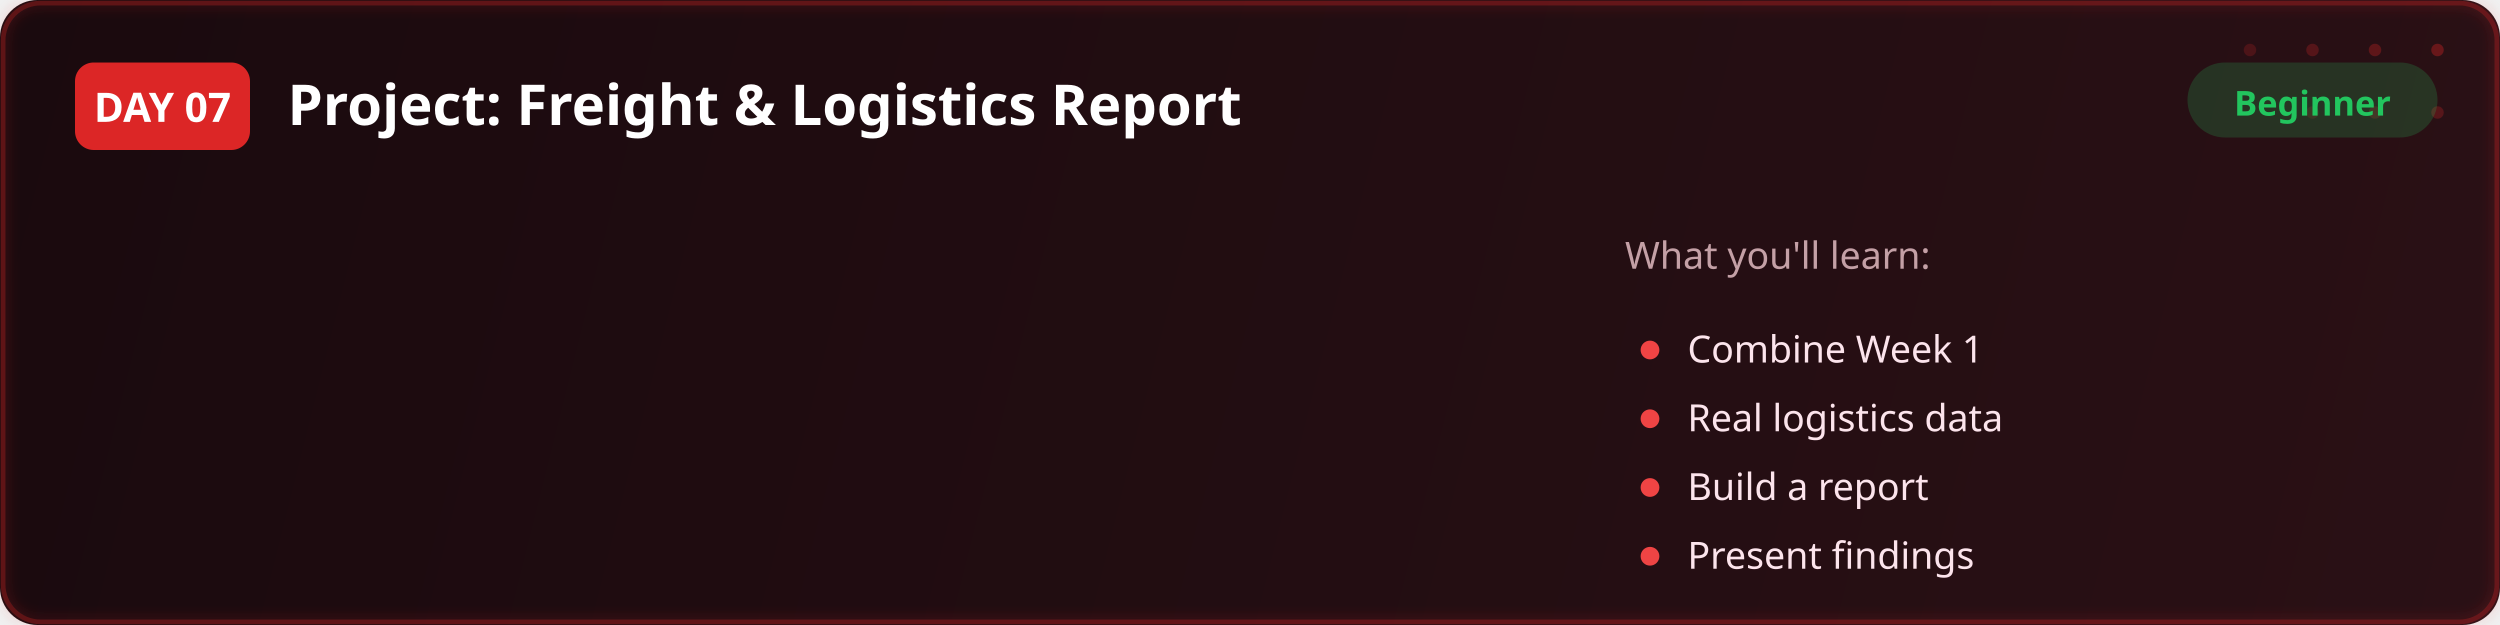
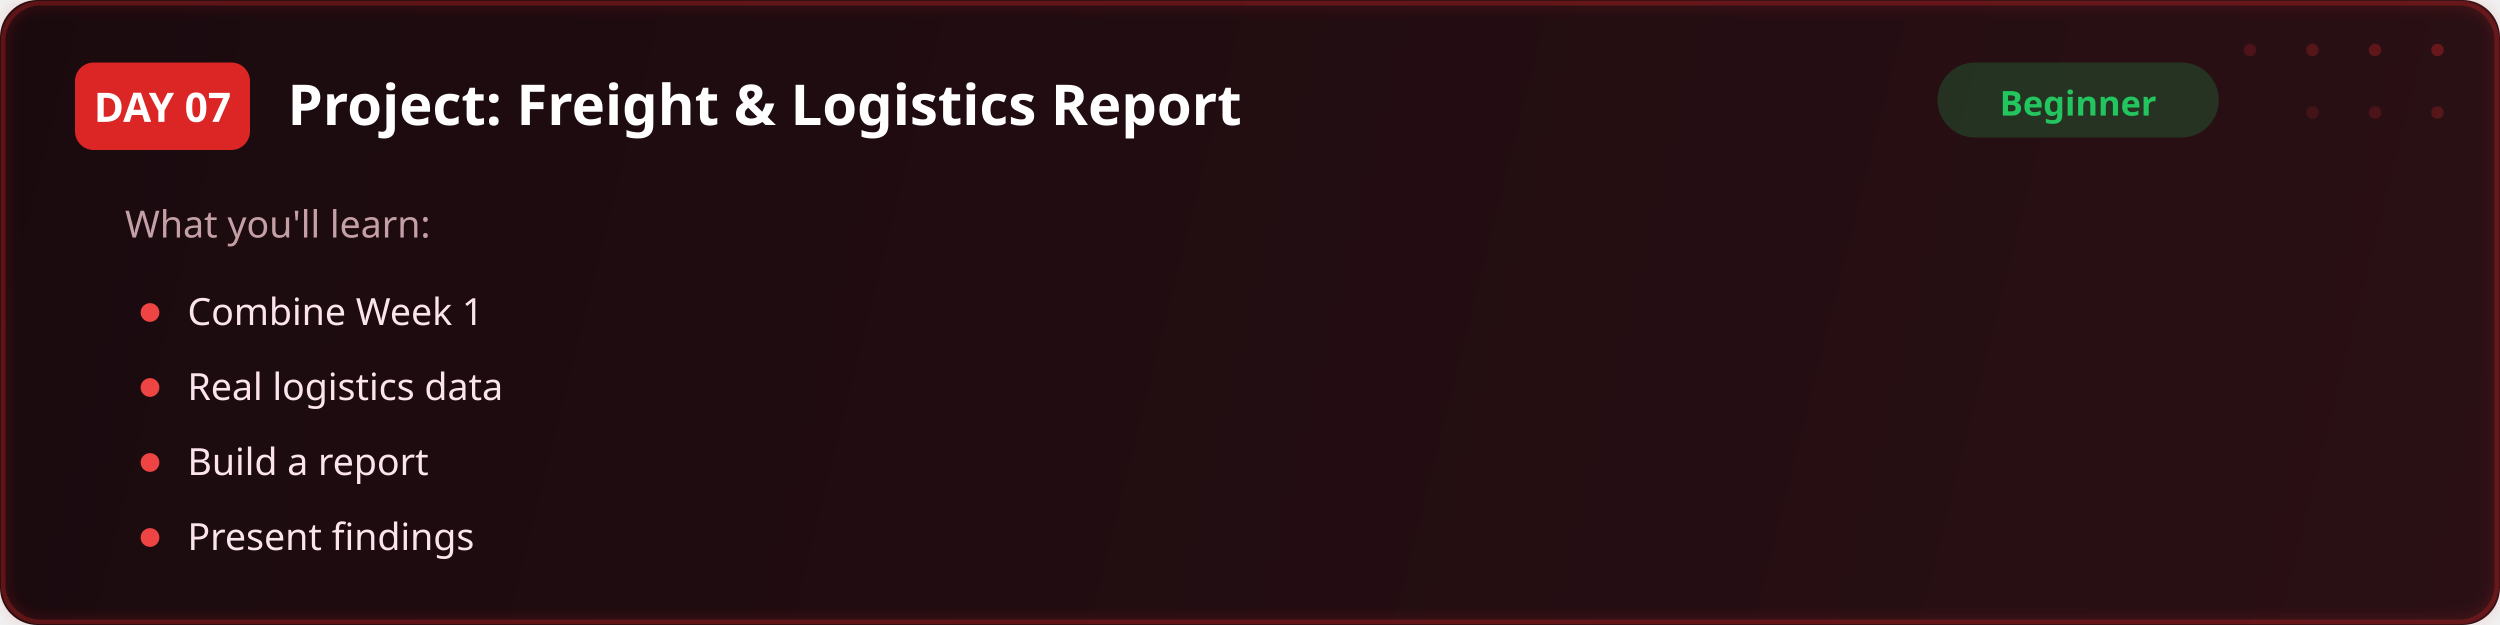
<svg xmlns="http://www.w3.org/2000/svg" viewBox="0 0 800 200" fill="none">
  <defs>
    <linearGradient id="bg" x1="0" y1="0" x2="800" y2="200" gradientUnits="userSpaceOnUse">
      <stop offset="0%" stop-color="#1a0a0e" />
      <stop offset="100%" stop-color="#2a1015" />
    </linearGradient>
    <filter id="glow">
      <feGaussianBlur stdDeviation="2" result="blur" />
      <feMerge>
        <feMergeNode in="blur" />
        <feMergeNode in="SourceGraphic" />
      </feMerge>
    </filter>
  </defs>
  <rect width="800" height="200" rx="12" fill="url(#bg)" />
  <rect x="1" y="1" width="798" height="198" rx="12" fill="none" stroke="#dc2626" stroke-width="1.5" opacity="0.35" filter="url(#glow)" />
  <circle cx="720" cy="16" r="2" fill="#dc2626" opacity="0.2" />
  <circle cx="740" cy="16" r="2" fill="#dc2626" opacity="0.25" />
  <circle cx="760" cy="16" r="2" fill="#dc2626" opacity="0.3" />
  <circle cx="780" cy="16" r="2" fill="#dc2626" opacity="0.35" />
  <circle cx="740" cy="36" r="2" fill="#dc2626" opacity="0.15" />
  <circle cx="760" cy="36" r="2" fill="#dc2626" opacity="0.2" />
  <circle cx="780" cy="36" r="2" fill="#dc2626" opacity="0.25" />
  <rect x="24" y="20" width="56" height="28" rx="6" fill="#dc2626" />
  <text x="52" y="39" font-family="Segoe UI, system-ui, sans-serif" font-size="13" font-weight="700" fill="#ffffff" text-anchor="middle">DAY 07</text>
  <text x="92" y="40" font-family="Segoe UI, system-ui, sans-serif" font-size="18" font-weight="700" fill="#ffffff">Project: Freight &amp; Logistics Report</text>
-   <text x="520" y="86" font-family="Segoe UI, system-ui, sans-serif" font-size="12" fill="#c4a0a6">What you'll learn:</text>
-   <circle cx="528" cy="112" r="3" fill="#ef4444" />
-   <text x="540" y="116" font-family="Segoe UI, system-ui, sans-serif" font-size="12" fill="#fce4ec">Combine Week 1</text>
-   <circle cx="528" cy="134" r="3" fill="#ef4444" />
-   <text x="540" y="138" font-family="Segoe UI, system-ui, sans-serif" font-size="12" fill="#fce4ec">Real logistics data</text>
-   <circle cx="528" cy="156" r="3" fill="#ef4444" />
-   <text x="540" y="160" font-family="Segoe UI, system-ui, sans-serif" font-size="12" fill="#fce4ec">Build a report</text>
-   <circle cx="528" cy="178" r="3" fill="#ef4444" />
-   <text x="540" y="182" font-family="Segoe UI, system-ui, sans-serif" font-size="12" fill="#fce4ec">Present findings</text>
-   <rect x="700" y="20" width="80" height="24" rx="12" fill="#22c55e" opacity="0.2" />
-   <text x="740" y="37" font-family="Segoe UI, system-ui, sans-serif" font-size="11" font-weight="600" fill="#22c55e" text-anchor="middle">Beginner</text>
+   <rect x="620" y="20" width="90" height="24" rx="12" fill="#22c55e" opacity="0.2" />
+   <text x="665" y="37" font-family="Segoe UI, system-ui, sans-serif" font-size="11" font-weight="600" fill="#22c55e" text-anchor="middle">Beginner</text>
+   <text x="40" y="76" font-family="Segoe UI, system-ui, sans-serif" font-size="12" fill="#c4a0a6">What you'll learn:</text>
+   <circle cx="48" cy="100" r="3" fill="#ef4444" />
+   <text x="60" y="104" font-family="Segoe UI, system-ui, sans-serif" font-size="12" fill="#fce4ec">Combine Week 1</text>
+   <circle cx="48" cy="124" r="3" fill="#ef4444" />
+   <text x="60" y="128" font-family="Segoe UI, system-ui, sans-serif" font-size="12" fill="#fce4ec">Real logistics data</text>
+   <circle cx="48" cy="148" r="3" fill="#ef4444" />
+   <text x="60" y="152" font-family="Segoe UI, system-ui, sans-serif" font-size="12" fill="#fce4ec">Build a report</text>
+   <circle cx="48" cy="172" r="3" fill="#ef4444" />
+   <text x="60" y="176" font-family="Segoe UI, system-ui, sans-serif" font-size="12" fill="#fce4ec">Present findings</text>
</svg>
